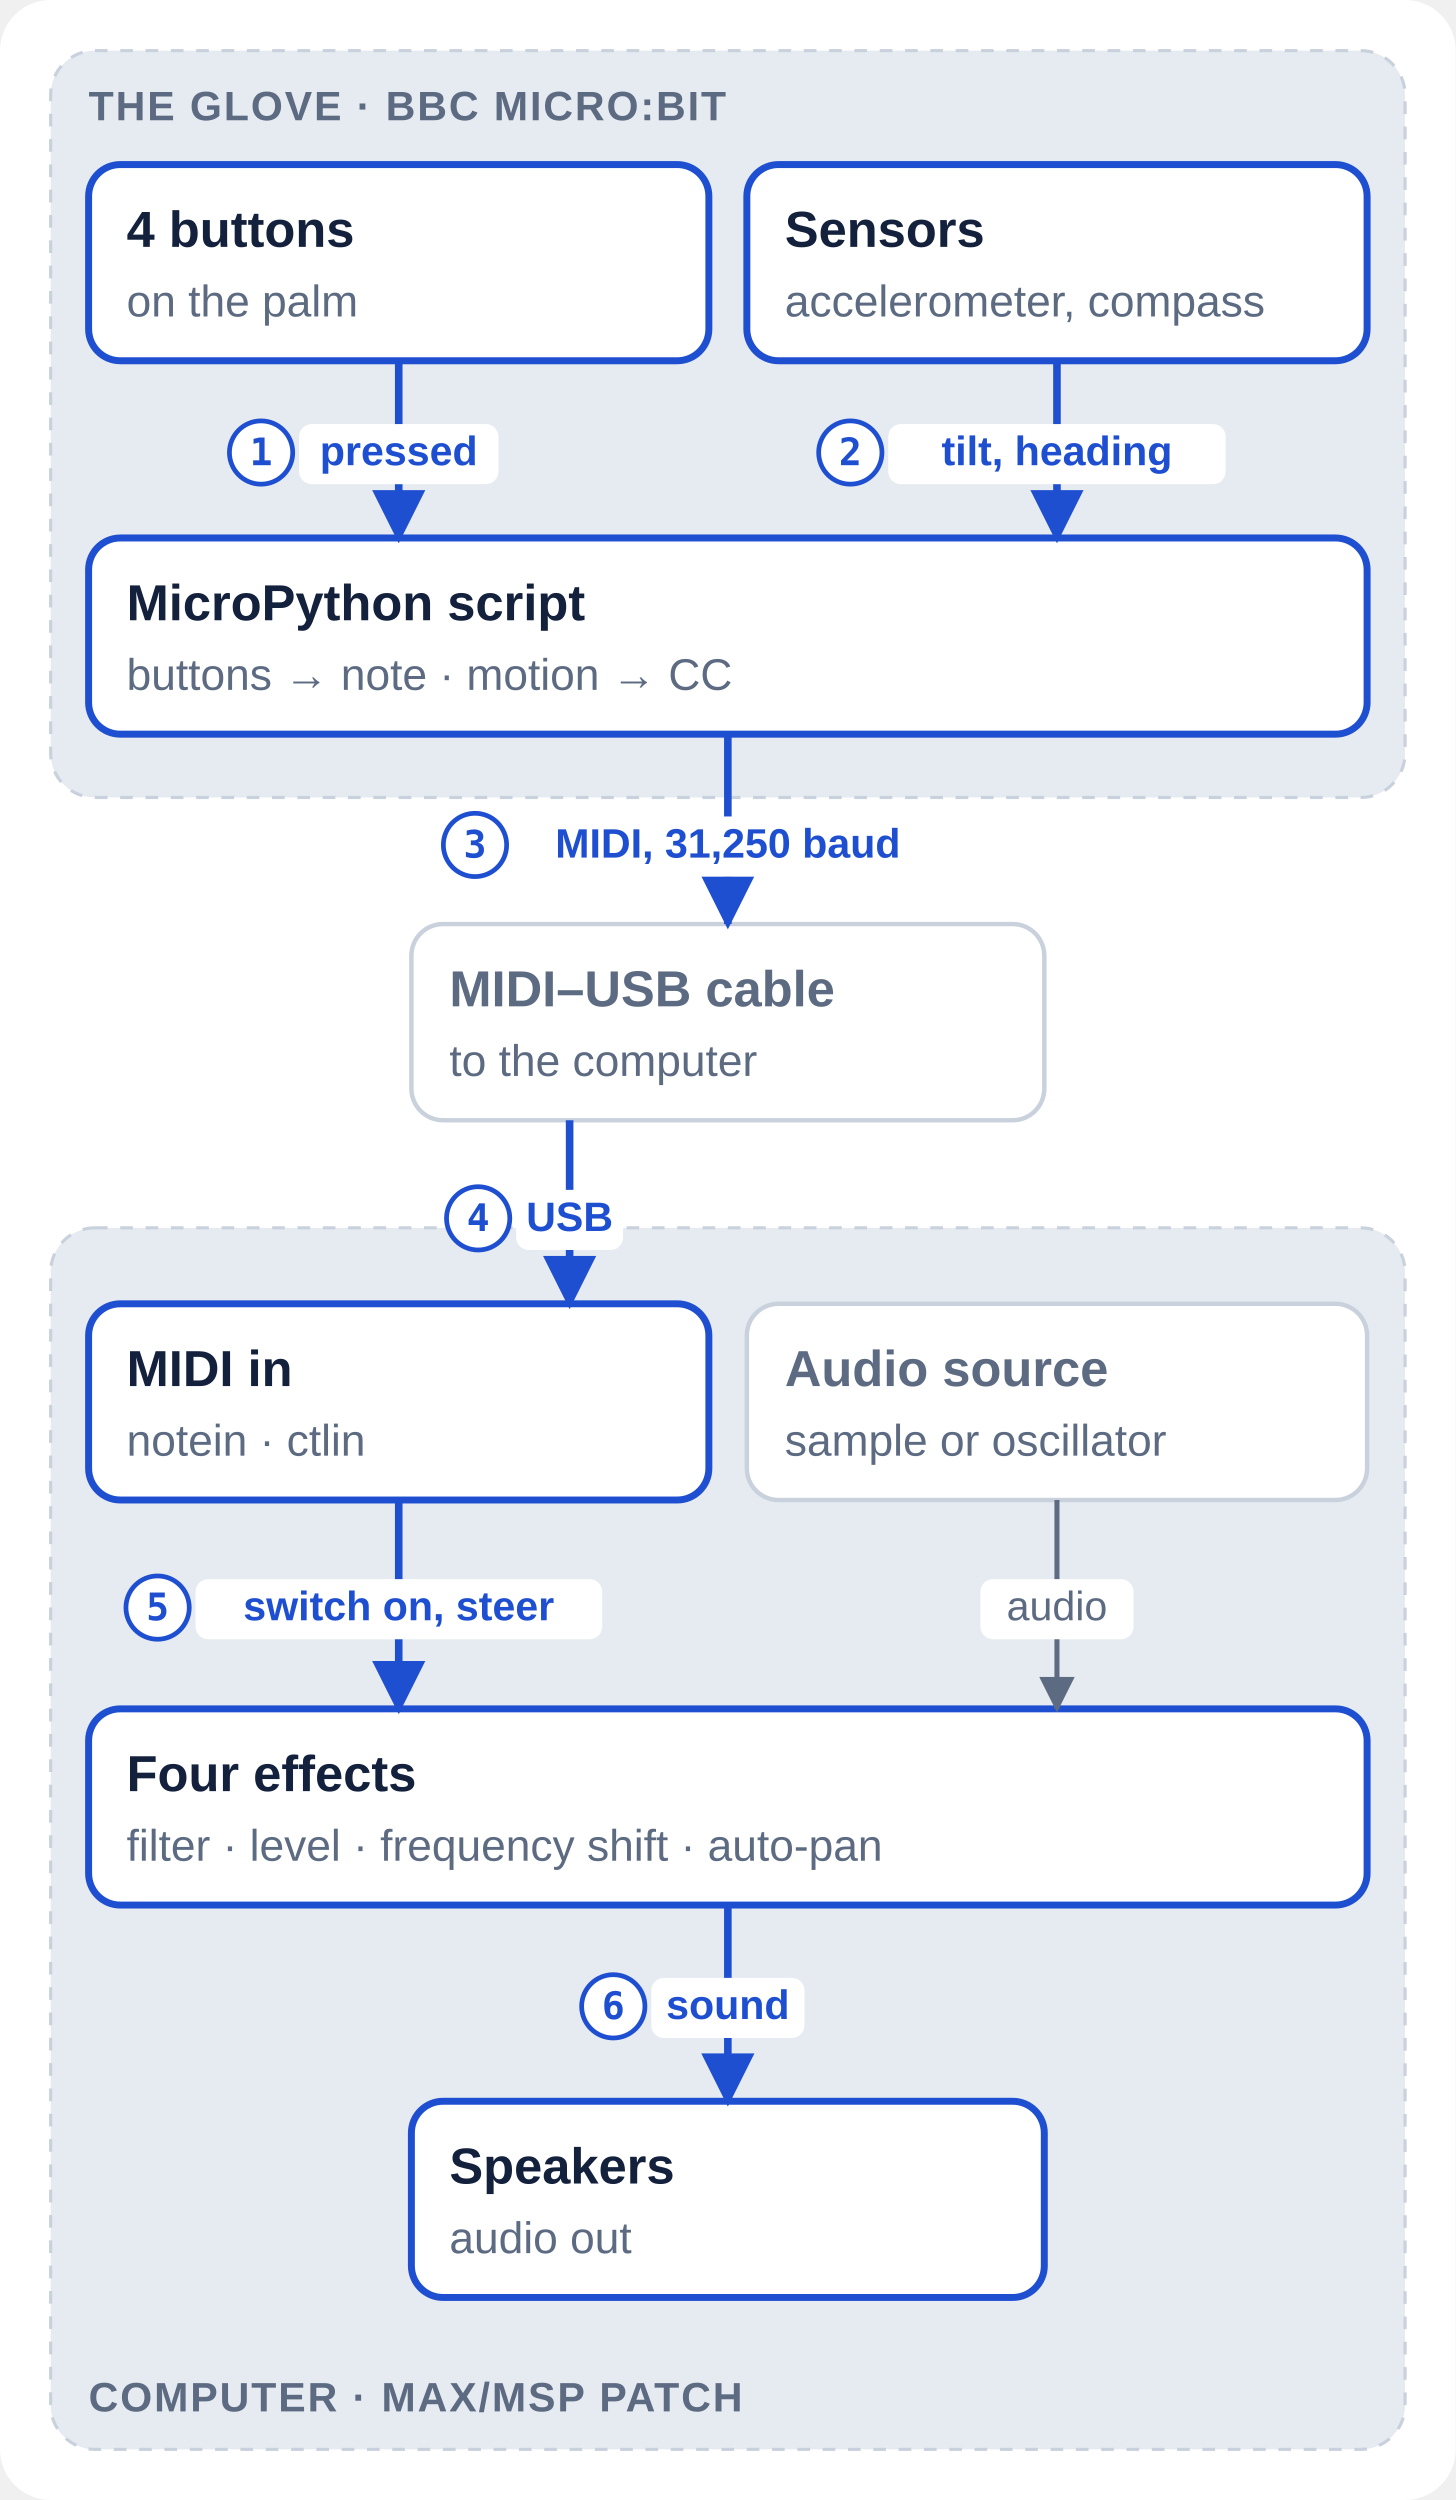
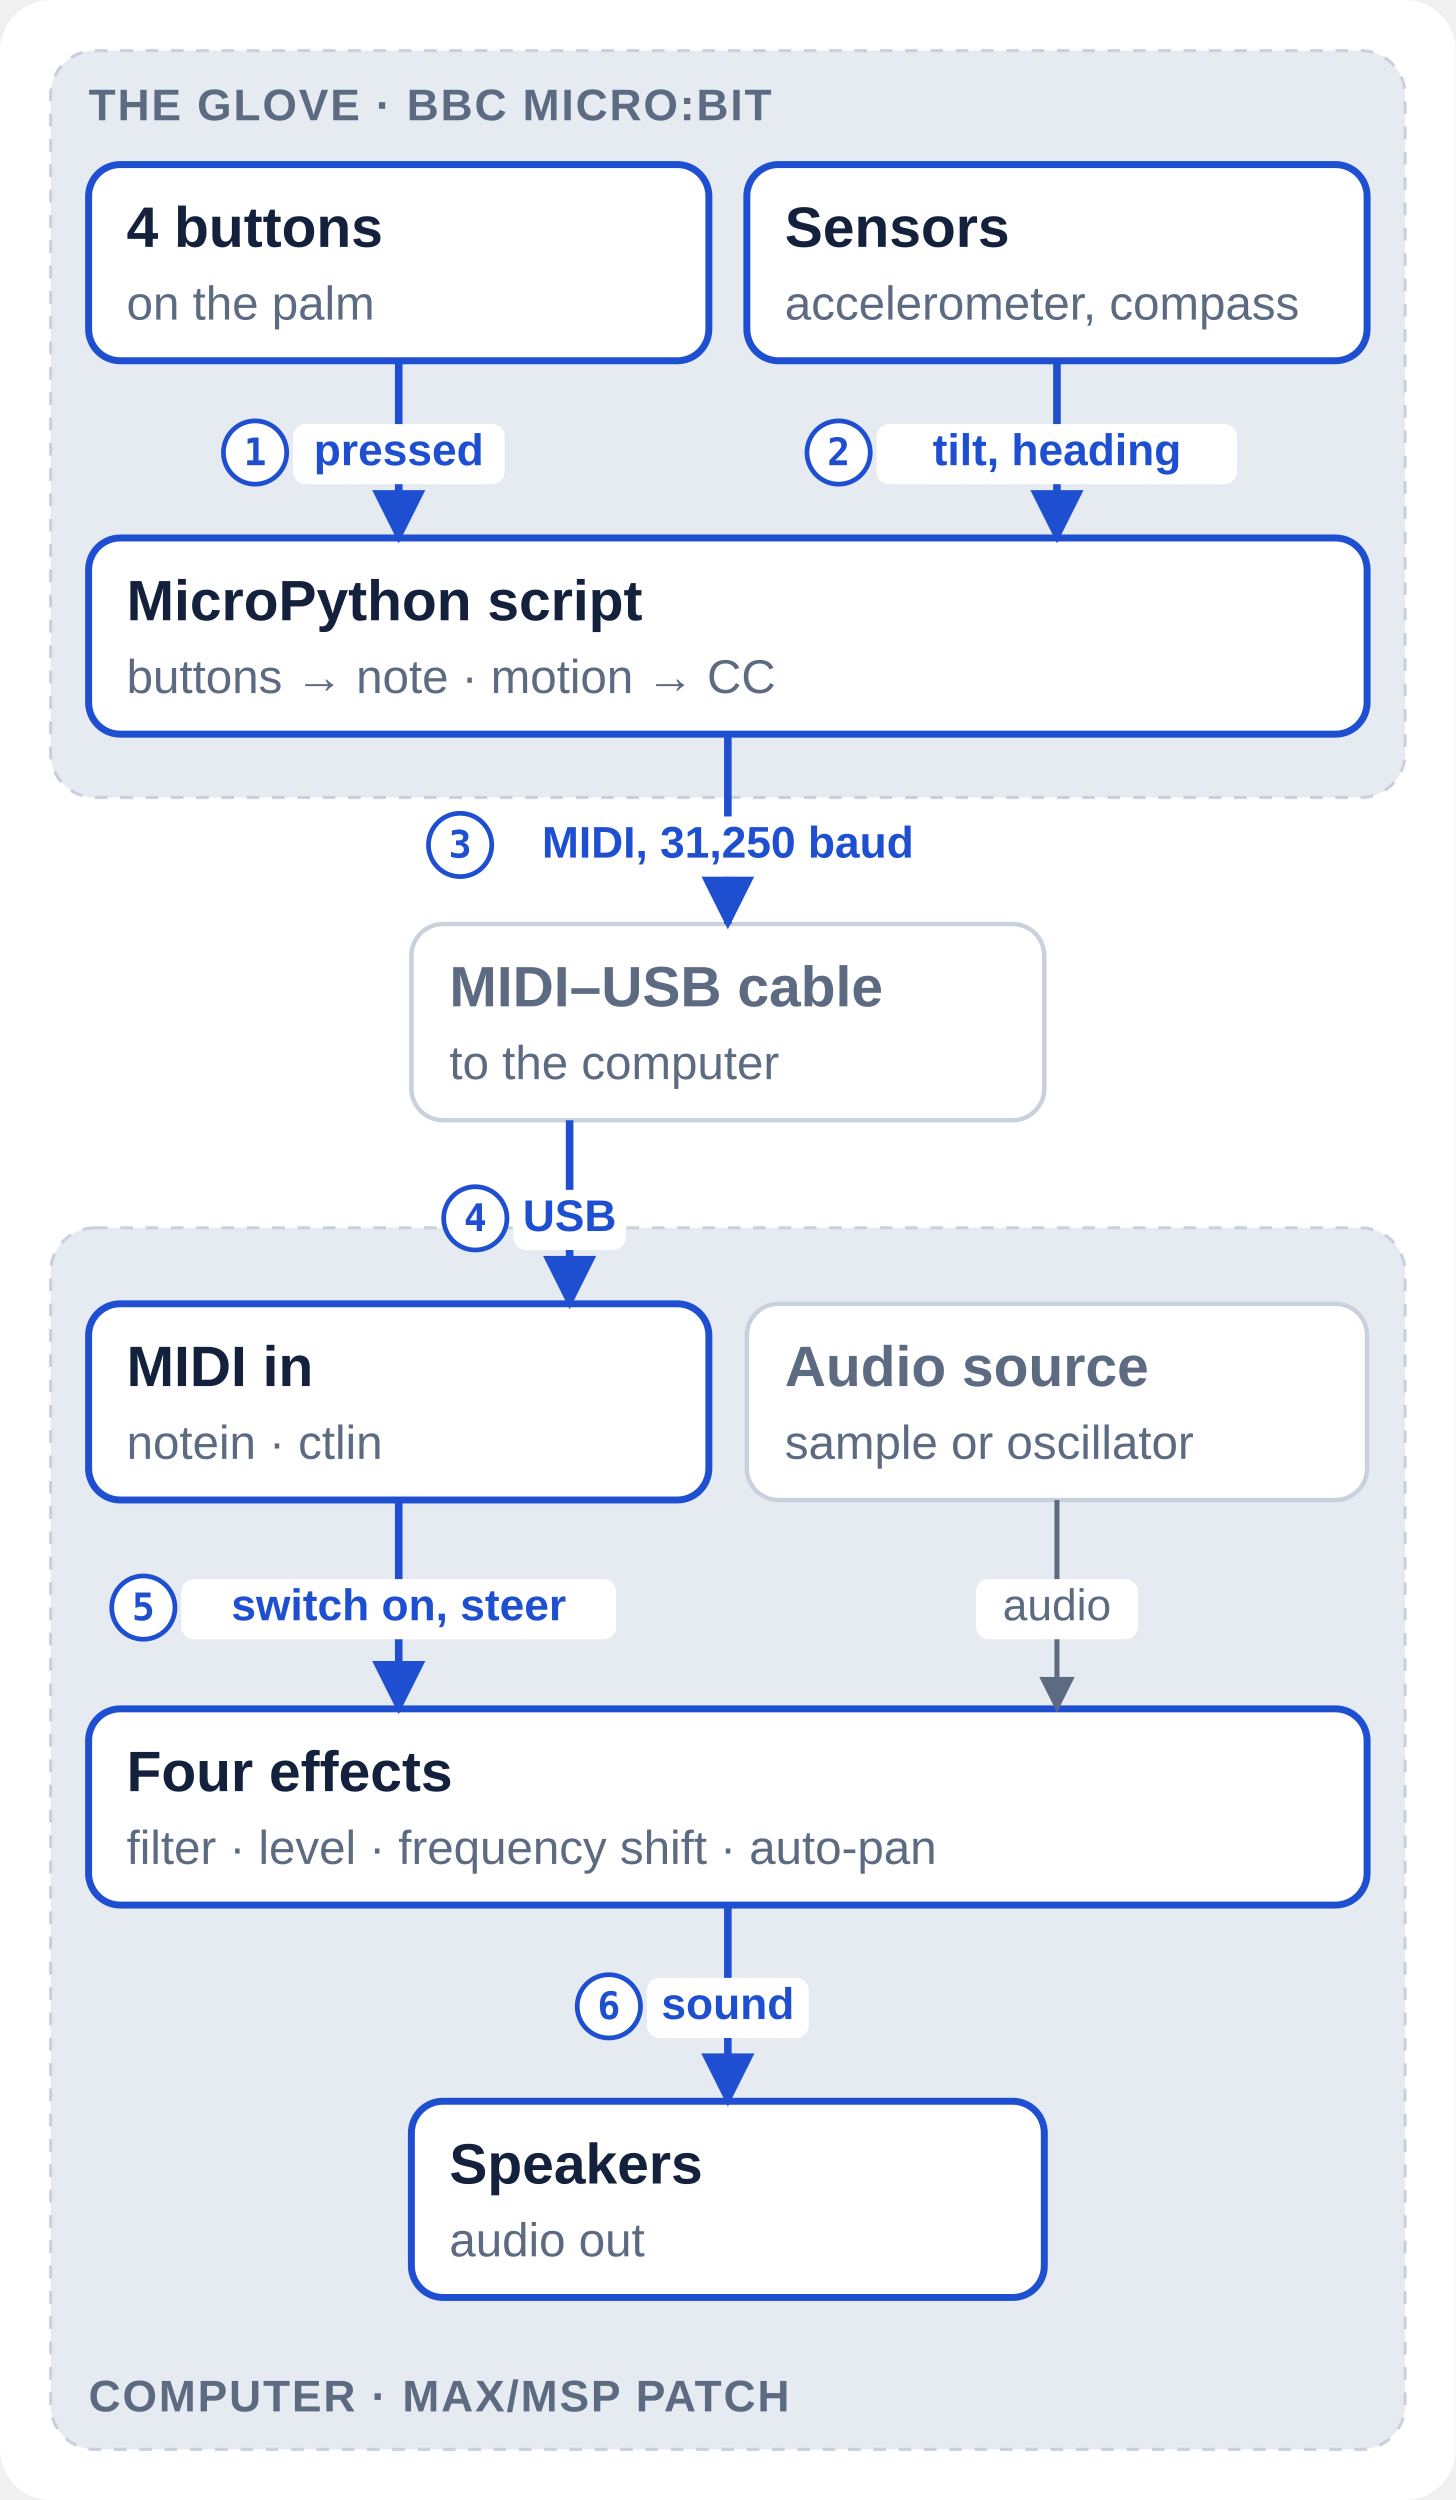
<svg xmlns="http://www.w3.org/2000/svg" viewBox="0 0 460 790" width="460" height="790" font-family="IBM Plex Sans, Segoe UI, Helvetica Neue, Arial, sans-serif" role="img" aria-label="MIDI Hand architecture">
  <defs>
    <marker id="m" viewBox="0 0 10 10" refX="9" refY="5" markerWidth="7" markerHeight="7" orient="auto-start-reverse">
      <path d="M0 0L10 5L0 10z" fill="#5d6b82" />
    </marker>
    <marker id="a" viewBox="0 0 10 10" refX="9" refY="5" markerWidth="7" markerHeight="7" orient="auto-start-reverse">
      <path d="M0 0L10 5L0 10z" fill="#1f4fd1" />
    </marker>
  </defs>
  <rect width="460" height="790" rx="16" fill="#ffffff" />
  <rect x="16" y="16" width="428" height="236" rx="14" fill="#e6ebf2" stroke="#c9d1dd" stroke-dasharray="4 4" />
-   <text x="28" y="38" fill="#5d6b82" font-size="13" font-weight="600" letter-spacing=".6">THE GLOVE · BBC MICRO:BIT</text>
+   <text x="28" y="38" fill="#5d6b82" font-size="14" font-weight="600" letter-spacing=".6">THE GLOVE · BBC MICRO:BIT</text>
  <rect x="16" y="388" width="428" height="386" rx="14" fill="#e6ebf2" stroke="#c9d1dd" stroke-dasharray="4 4" />
-   <text x="28" y="762" fill="#5d6b82" font-size="13" font-weight="600" letter-spacing=".6">COMPUTER · MAX/MSP PATCH</text>
+   <text x="28" y="762" fill="#5d6b82" font-size="14" font-weight="600" letter-spacing=".6">COMPUTER · MAX/MSP PATCH</text>
  <rect x="28" y="52" width="196" height="62" rx="10" fill="#fff" stroke="#1f4fd1" stroke-width="2.2" />
-   <text x="40" y="78" fill="#14213d" font-size="16" font-weight="600">4 buttons</text>
-   <text x="40" y="100" fill="#5d6b82" font-size="14">on the palm</text>
+   <text x="40" y="78" fill="#14213d" font-size="18" font-weight="600">4 buttons</text>
+   <text x="40" y="101" fill="#5d6b82" font-size="15">on the palm</text>
  <rect x="236" y="52" width="196" height="62" rx="10" fill="#fff" stroke="#1f4fd1" stroke-width="2.2" />
-   <text x="248" y="78" fill="#14213d" font-size="16" font-weight="600">Sensors</text>
-   <text x="248" y="100" fill="#5d6b82" font-size="14">accelerometer, compass</text>
+   <text x="248" y="78" fill="#14213d" font-size="18" font-weight="600">Sensors</text>
+   <text x="248" y="101" fill="#5d6b82" font-size="15">accelerometer, compass</text>
  <rect x="28" y="170" width="404" height="62" rx="10" fill="#fff" stroke="#1f4fd1" stroke-width="2.2" />
-   <text x="40" y="196" fill="#14213d" font-size="16" font-weight="600">MicroPython script</text>
-   <text x="40" y="218" fill="#5d6b82" font-size="14">buttons → note · motion → CC</text>
+   <text x="40" y="196" fill="#14213d" font-size="18" font-weight="600">MicroPython script</text>
+   <text x="40" y="219" fill="#5d6b82" font-size="15">buttons → note · motion → CC</text>
  <rect x="130" y="292" width="200" height="62" rx="10" fill="#fff" stroke="#c9d1dd" stroke-width="1.4" />
-   <text x="142" y="318" fill="#5d6b82" font-size="16" font-weight="600">MIDI–USB cable</text>
-   <text x="142" y="340" fill="#5d6b82" font-size="14">to the computer</text>
+   <text x="142" y="318" fill="#5d6b82" font-size="18" font-weight="600">MIDI–USB cable</text>
+   <text x="142" y="341" fill="#5d6b82" font-size="15">to the computer</text>
  <rect x="28" y="412" width="196" height="62" rx="10" fill="#fff" stroke="#1f4fd1" stroke-width="2.2" />
-   <text x="40" y="438" fill="#14213d" font-size="16" font-weight="600">MIDI in</text>
-   <text x="40" y="460" fill="#5d6b82" font-size="14">notein · ctlin</text>
+   <text x="40" y="438" fill="#14213d" font-size="18" font-weight="600">MIDI in</text>
+   <text x="40" y="461" fill="#5d6b82" font-size="15">notein · ctlin</text>
  <rect x="236" y="412" width="196" height="62" rx="10" fill="#fff" stroke="#c9d1dd" stroke-width="1.4" />
-   <text x="248" y="438" fill="#5d6b82" font-size="16" font-weight="600">Audio source</text>
-   <text x="248" y="460" fill="#5d6b82" font-size="14">sample or oscillator</text>
+   <text x="248" y="438" fill="#5d6b82" font-size="18" font-weight="600">Audio source</text>
+   <text x="248" y="461" fill="#5d6b82" font-size="15">sample or oscillator</text>
  <rect x="28" y="540" width="404" height="62" rx="10" fill="#fff" stroke="#1f4fd1" stroke-width="2.2" />
-   <text x="40" y="566" fill="#14213d" font-size="16" font-weight="600">Four effects</text>
-   <text x="40" y="588" fill="#5d6b82" font-size="14">filter · level · frequency shift · auto-pan</text>
+   <text x="40" y="566" fill="#14213d" font-size="18" font-weight="600">Four effects</text>
+   <text x="40" y="589" fill="#5d6b82" font-size="15">filter · level · frequency shift · auto-pan</text>
  <rect x="130" y="664" width="200" height="62" rx="10" fill="#fff" stroke="#1f4fd1" stroke-width="2.2" />
-   <text x="142" y="690" fill="#14213d" font-size="16" font-weight="600">Speakers</text>
-   <text x="142" y="712" fill="#5d6b82" font-size="14">audio out</text>
+   <text x="142" y="690" fill="#14213d" font-size="18" font-weight="600">Speakers</text>
+   <text x="142" y="713" fill="#5d6b82" font-size="15">audio out</text>
  <path d="M126 114L126 170" fill="none" stroke="#1f4fd1" stroke-width="2.4" marker-end="url(#a)" />
-   <rect x="94.5" y="134" width="63.0" height="19" rx="4" fill="#fff" />
-   <text x="126" y="147" text-anchor="middle" fill="#1f4fd1" font-size="13" font-weight="600">pressed</text>
-   <circle cx="82.5" cy="143" r="10" fill="#fff" stroke="#1f4fd1" stroke-width="1.5" />
-   <text x="82.5" y="147" text-anchor="middle" fill="#1f4fd1" font-size="12" font-weight="700" font-family="IBM Plex Mono, Consolas, monospace">1</text>
+   <rect x="92.6" y="134" width="66.9" height="19" rx="4" fill="#fff" />
+   <text x="126" y="147" text-anchor="middle" fill="#1f4fd1" font-size="14" font-weight="600">pressed</text>
+   <circle cx="80.6" cy="143" r="10" fill="#fff" stroke="#1f4fd1" stroke-width="1.5" />
+   <text x="80.6" y="147" text-anchor="middle" fill="#1f4fd1" font-size="12" font-weight="700" font-family="IBM Plex Mono, Consolas, monospace">1</text>
  <path d="M334 114L334 170" fill="none" stroke="#1f4fd1" stroke-width="2.4" marker-end="url(#a)" />
-   <rect x="280.7" y="134" width="106.6" height="19" rx="4" fill="#fff" />
-   <text x="334" y="147" text-anchor="middle" fill="#1f4fd1" font-size="13" font-weight="600">tilt, heading</text>
-   <circle cx="268.7" cy="143" r="10" fill="#fff" stroke="#1f4fd1" stroke-width="1.5" />
-   <text x="268.7" y="147" text-anchor="middle" fill="#1f4fd1" font-size="12" font-weight="700" font-family="IBM Plex Mono, Consolas, monospace">2</text>
+   <rect x="277.0" y="134" width="113.9" height="19" rx="4" fill="#fff" />
+   <text x="334" y="147" text-anchor="middle" fill="#1f4fd1" font-size="14" font-weight="600">tilt, heading</text>
+   <circle cx="265.0" cy="143" r="10" fill="#fff" stroke="#1f4fd1" stroke-width="1.5" />
+   <text x="265.0" y="147" text-anchor="middle" fill="#1f4fd1" font-size="12" font-weight="700" font-family="IBM Plex Mono, Consolas, monospace">2</text>
  <path d="M230 232L230 292" fill="none" stroke="#1f4fd1" stroke-width="2.4" marker-end="url(#a)" />
-   <rect x="162.1" y="258" width="135.8" height="19" rx="4" fill="#fff" />
-   <text x="230" y="271" text-anchor="middle" fill="#1f4fd1" font-size="13" font-weight="600">MIDI, 31,250 baud</text>
-   <circle cx="150.1" cy="267" r="10" fill="#fff" stroke="#1f4fd1" stroke-width="1.5" />
-   <text x="150.1" y="271" text-anchor="middle" fill="#1f4fd1" font-size="12" font-weight="700" font-family="IBM Plex Mono, Consolas, monospace">3</text>
+   <rect x="157.4" y="258" width="145.3" height="19" rx="4" fill="#fff" />
+   <text x="230" y="271" text-anchor="middle" fill="#1f4fd1" font-size="14" font-weight="600">MIDI, 31,250 baud</text>
+   <circle cx="145.4" cy="267" r="10" fill="#fff" stroke="#1f4fd1" stroke-width="1.5" />
+   <text x="145.4" y="271" text-anchor="middle" fill="#1f4fd1" font-size="12" font-weight="700" font-family="IBM Plex Mono, Consolas, monospace">3</text>
  <path d="M180 354L180 412" fill="none" stroke="#1f4fd1" stroke-width="2.4" marker-end="url(#a)" />
-   <rect x="163.1" y="376" width="33.8" height="19" rx="4" fill="#fff" />
-   <text x="180" y="389" text-anchor="middle" fill="#1f4fd1" font-size="13" font-weight="600">USB</text>
-   <circle cx="151.1" cy="385" r="10" fill="#fff" stroke="#1f4fd1" stroke-width="1.5" />
-   <text x="151.1" y="389" text-anchor="middle" fill="#1f4fd1" font-size="12" font-weight="700" font-family="IBM Plex Mono, Consolas, monospace">4</text>
+   <rect x="162.2" y="376" width="35.5" height="19" rx="4" fill="#fff" />
+   <text x="180" y="389" text-anchor="middle" fill="#1f4fd1" font-size="14" font-weight="600">USB</text>
+   <circle cx="150.2" cy="385" r="10" fill="#fff" stroke="#1f4fd1" stroke-width="1.5" />
+   <text x="150.2" y="389" text-anchor="middle" fill="#1f4fd1" font-size="12" font-weight="700" font-family="IBM Plex Mono, Consolas, monospace">4</text>
  <path d="M126 474L126 540" fill="none" stroke="#1f4fd1" stroke-width="2.4" marker-end="url(#a)" />
-   <rect x="61.8" y="499" width="128.5" height="19" rx="4" fill="#fff" />
-   <text x="126" y="512" text-anchor="middle" fill="#1f4fd1" font-size="13" font-weight="600">switch on, steer</text>
-   <circle cx="49.8" cy="508" r="10" fill="#fff" stroke="#1f4fd1" stroke-width="1.5" />
-   <text x="49.8" y="512" text-anchor="middle" fill="#1f4fd1" font-size="12" font-weight="700" font-family="IBM Plex Mono, Consolas, monospace">5</text>
+   <rect x="57.3" y="499" width="137.4" height="19" rx="4" fill="#fff" />
+   <text x="126" y="512" text-anchor="middle" fill="#1f4fd1" font-size="14" font-weight="600">switch on, steer</text>
+   <circle cx="45.3" cy="508" r="10" fill="#fff" stroke="#1f4fd1" stroke-width="1.5" />
+   <text x="45.3" y="512" text-anchor="middle" fill="#1f4fd1" font-size="12" font-weight="700" font-family="IBM Plex Mono, Consolas, monospace">5</text>
  <path d="M334 474L334 540" fill="none" stroke="#5d6b82" stroke-width="1.6" marker-end="url(#m)" />
-   <rect x="309.8" y="499" width="48.4" height="19" rx="4" fill="#fff" />
-   <text x="334" y="512" text-anchor="middle" fill="#5d6b82" font-size="13" font-weight="400">audio</text>
+   <rect x="308.4" y="499" width="51.2" height="19" rx="4" fill="#fff" />
+   <text x="334" y="512" text-anchor="middle" fill="#5d6b82" font-size="14" font-weight="400">audio</text>
  <path d="M230 602L230 664" fill="none" stroke="#1f4fd1" stroke-width="2.4" marker-end="url(#a)" />
-   <rect x="205.8" y="625" width="48.4" height="19" rx="4" fill="#fff" />
-   <text x="230" y="638" text-anchor="middle" fill="#1f4fd1" font-size="13" font-weight="600">sound</text>
-   <circle cx="193.8" cy="634" r="10" fill="#fff" stroke="#1f4fd1" stroke-width="1.5" />
-   <text x="193.8" y="638" text-anchor="middle" fill="#1f4fd1" font-size="12" font-weight="700" font-family="IBM Plex Mono, Consolas, monospace">6</text>
+   <rect x="204.4" y="625" width="51.2" height="19" rx="4" fill="#fff" />
+   <text x="230" y="638" text-anchor="middle" fill="#1f4fd1" font-size="14" font-weight="600">sound</text>
+   <circle cx="192.4" cy="634" r="10" fill="#fff" stroke="#1f4fd1" stroke-width="1.5" />
+   <text x="192.4" y="638" text-anchor="middle" fill="#1f4fd1" font-size="12" font-weight="700" font-family="IBM Plex Mono, Consolas, monospace">6</text>
</svg>
